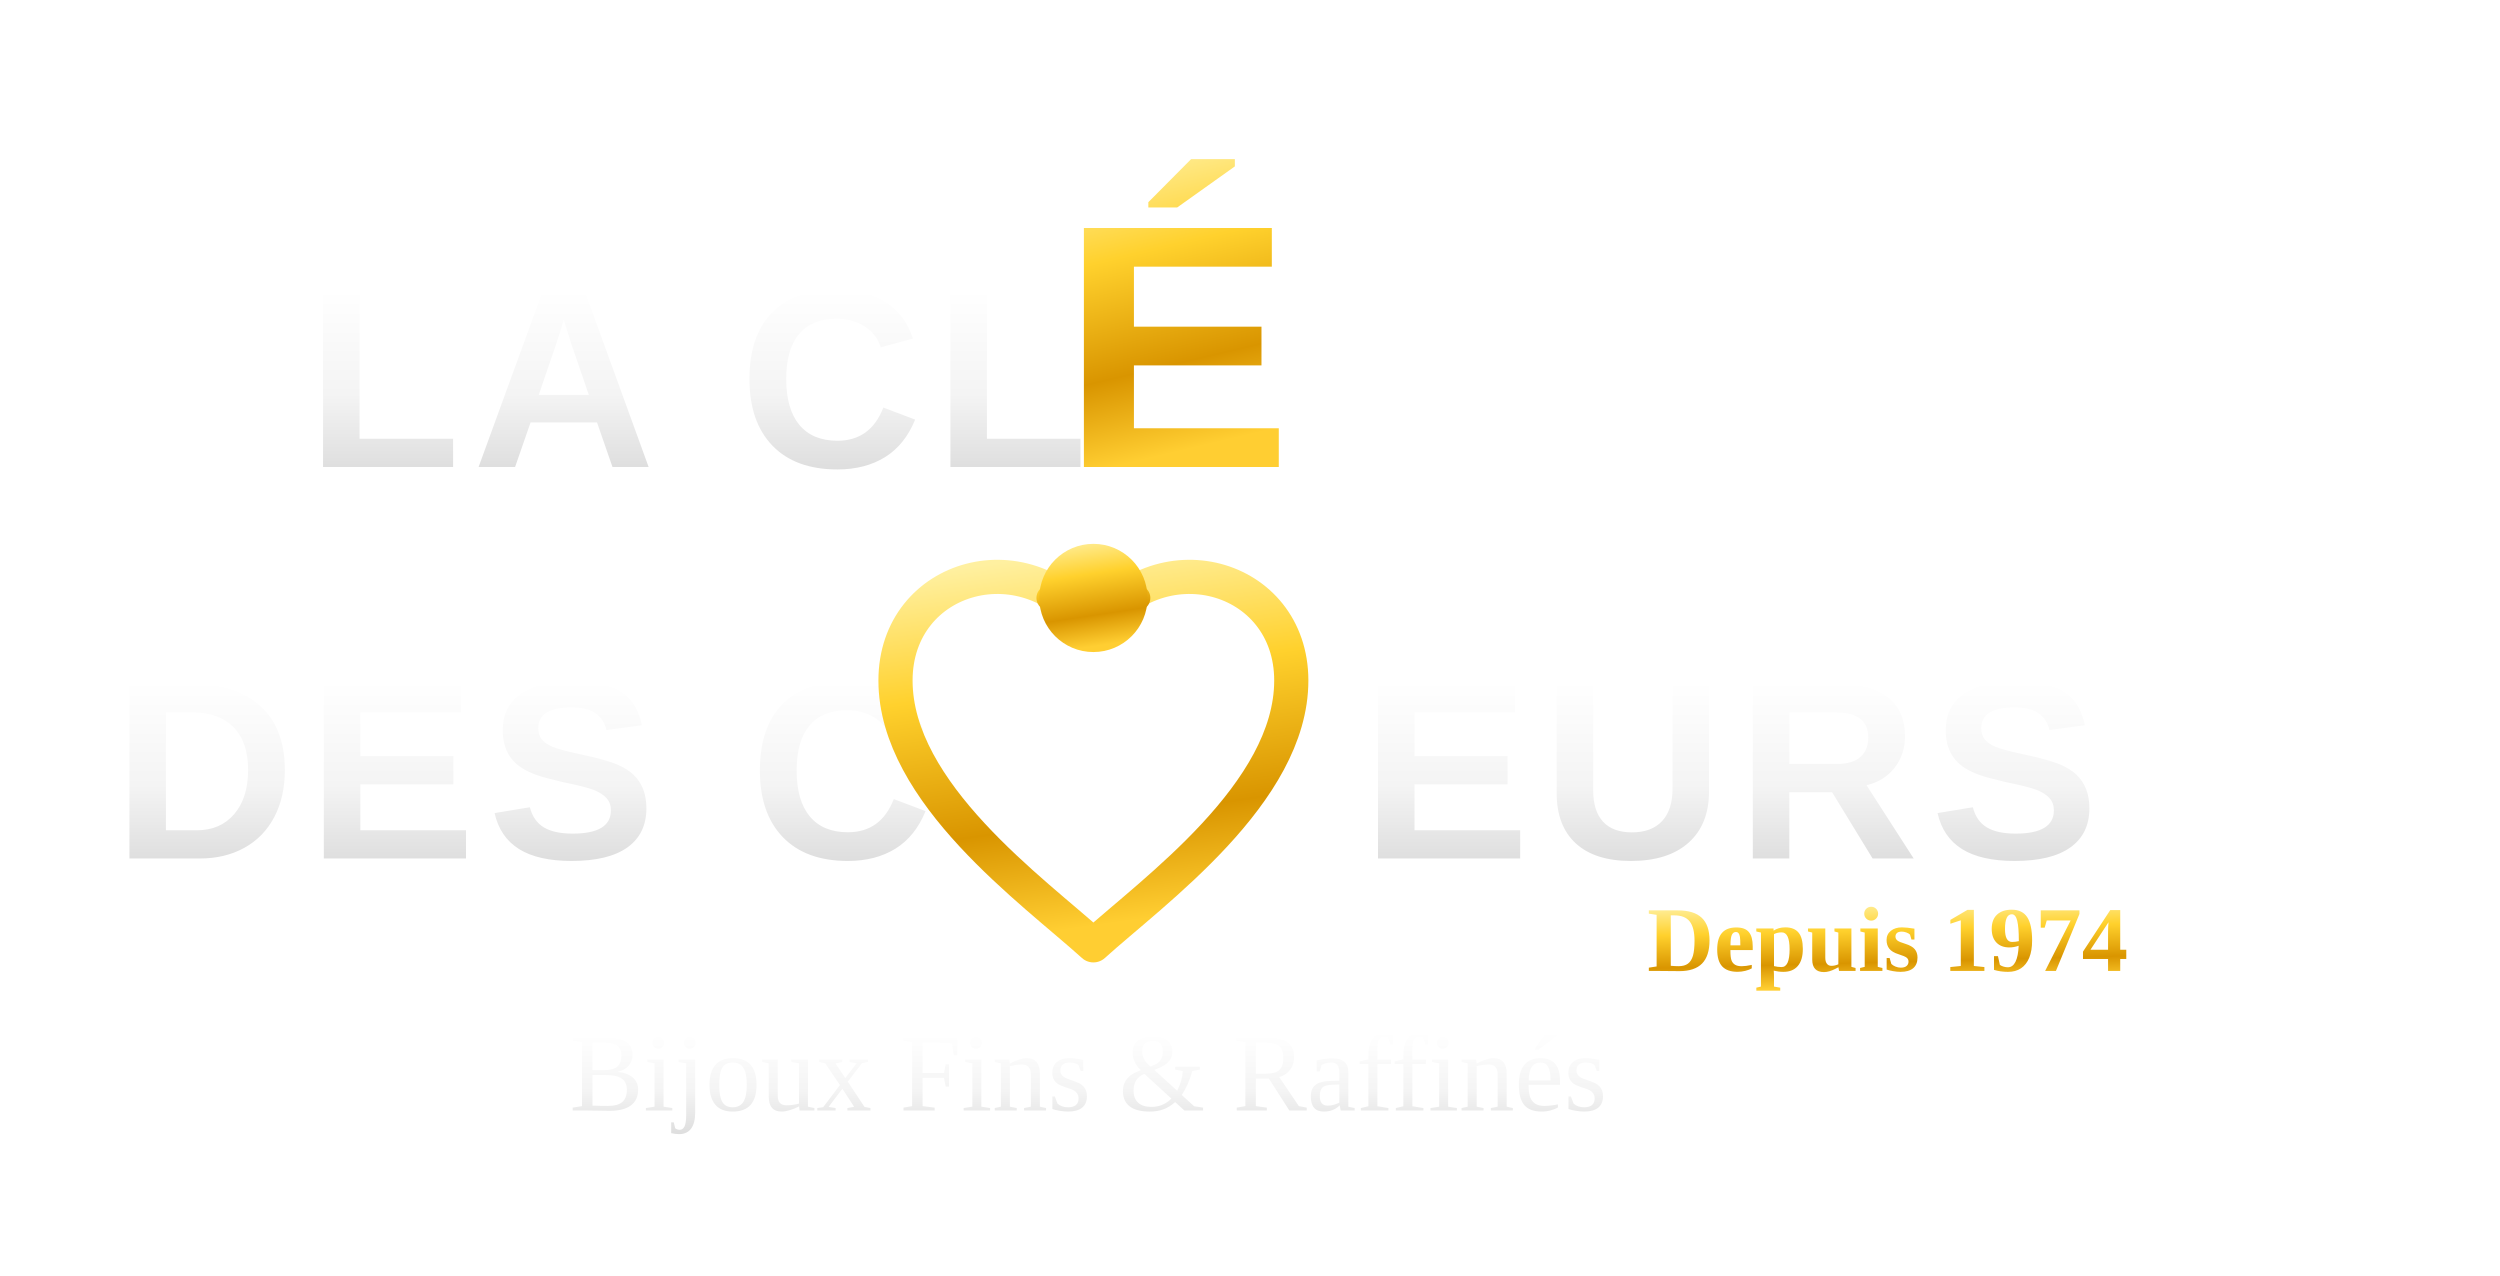
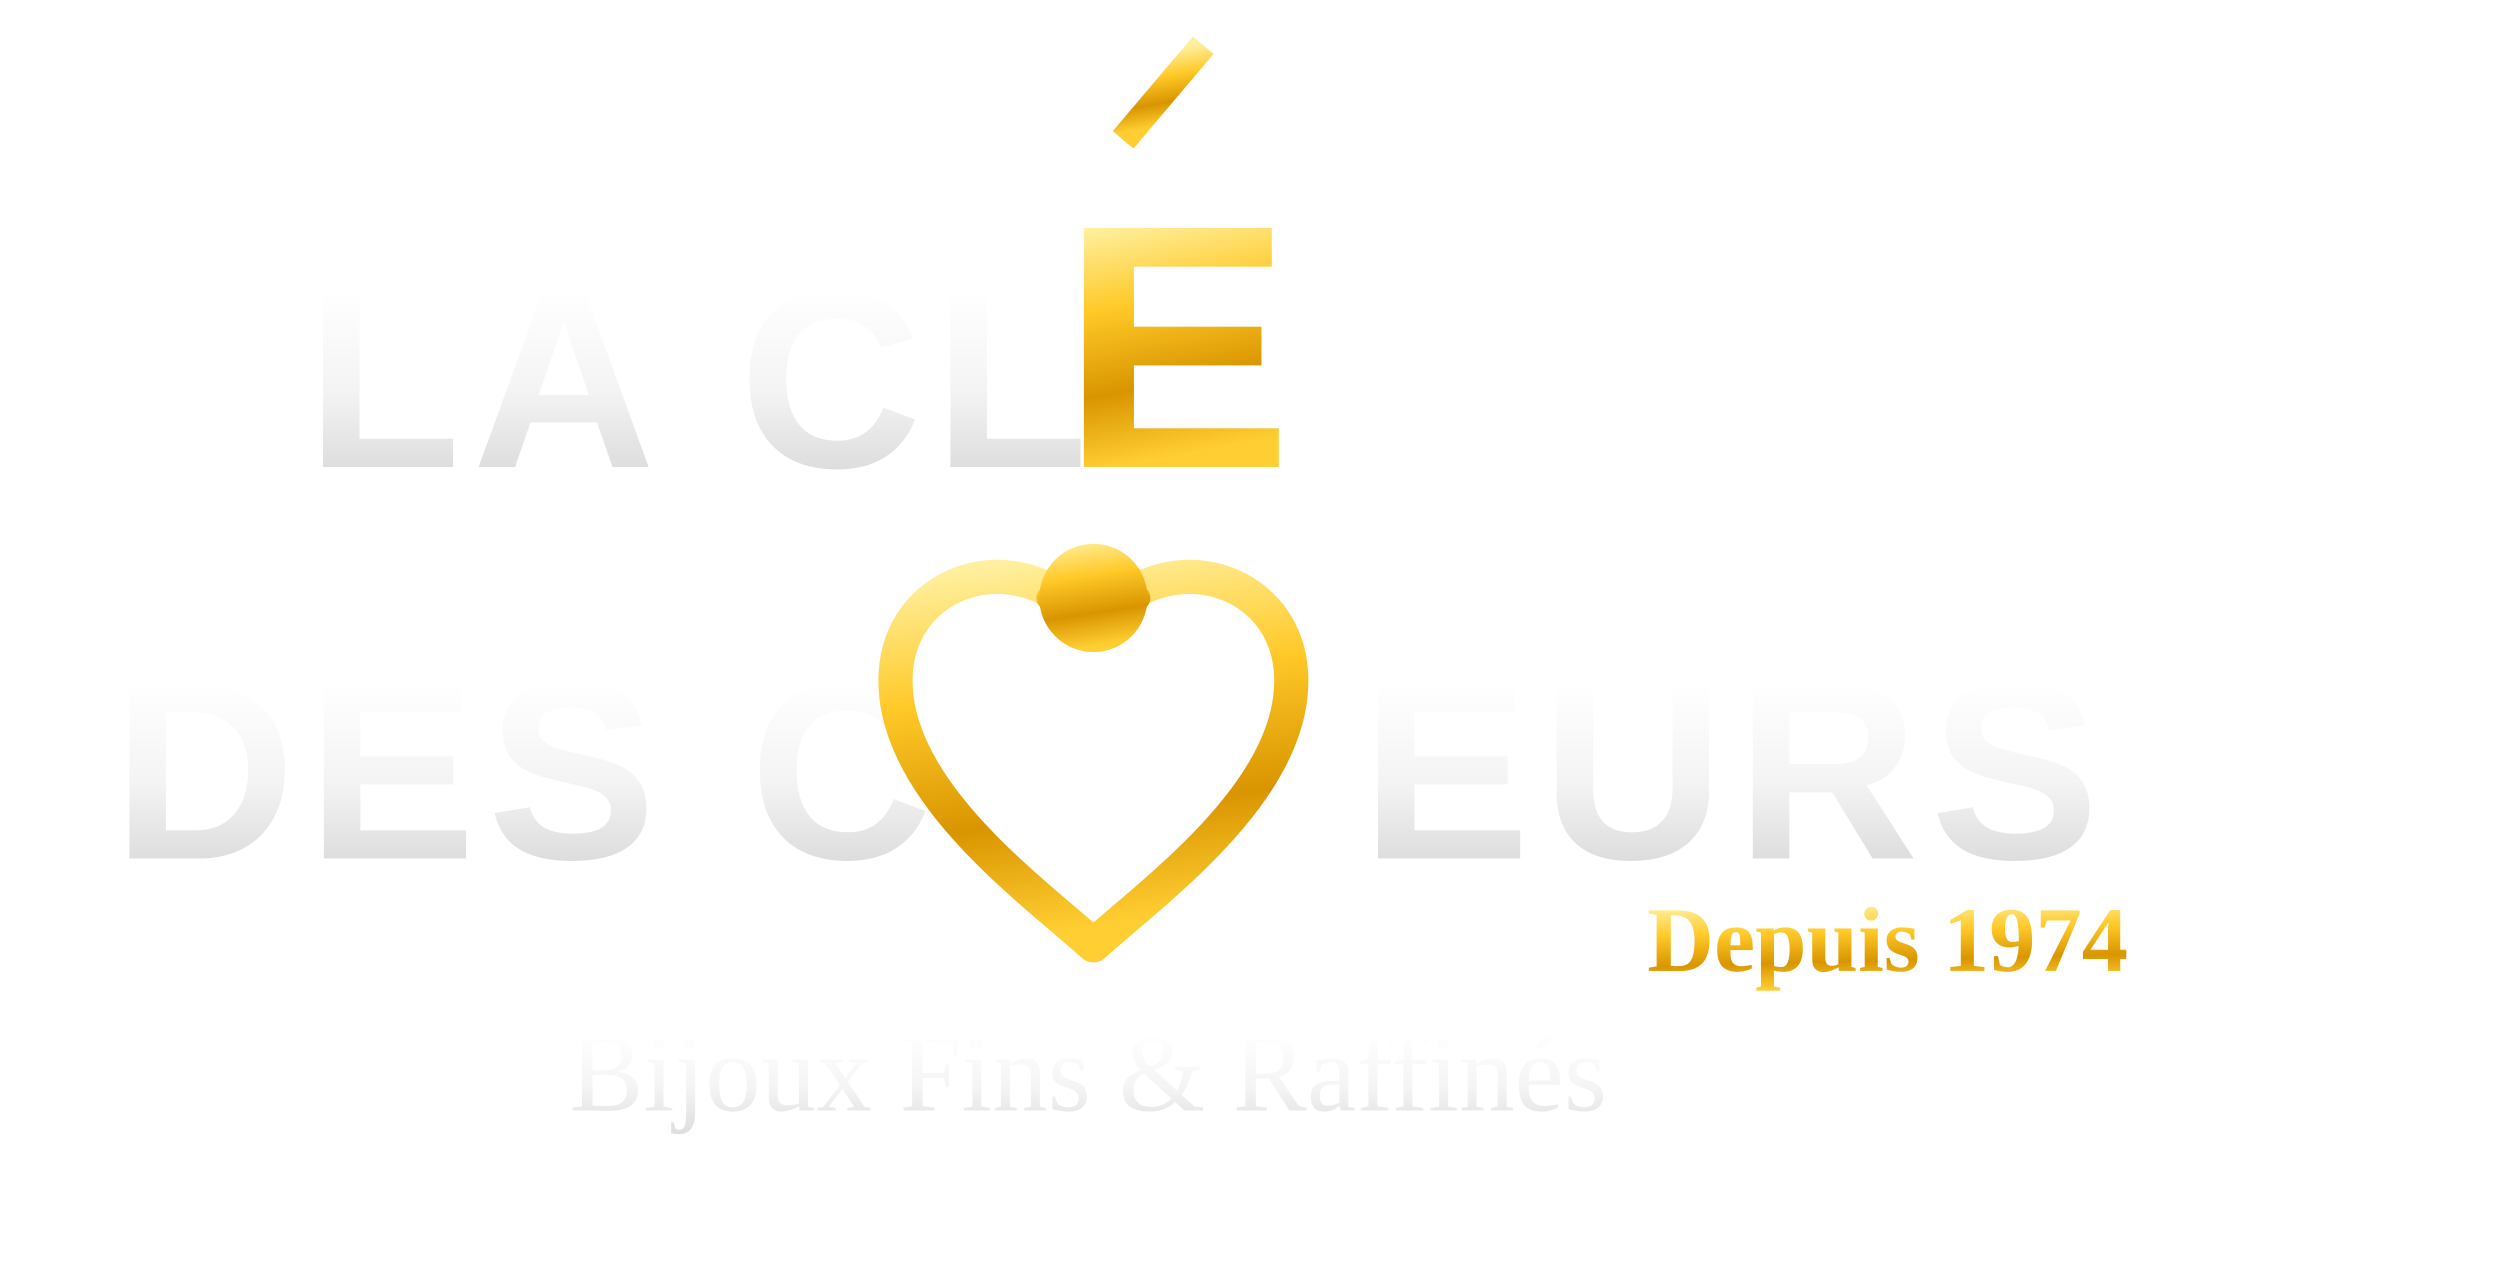
<svg xmlns="http://www.w3.org/2000/svg" viewBox="0 0 1756 896" role="img" aria-labelledby="logo-title">
  <defs>
-     <linearGradient id="or" x1="0" y1="0" x2="0.15" y2="1">
+     <linearGradient id="gold" x1="0" y1="0" x2="0.15" y2="1">
      <stop offset="0" stop-color="#fff0a0" />
-       <stop offset=".34" stop-color="#ffd12d" />
-       <stop offset=".72" stop-color="#d99500" />
+       <stop offset=".35" stop-color="#ffc928" />
+       <stop offset=".7" stop-color="#d99500" />
      <stop offset="1" stop-color="#ffce32" />
    </linearGradient>
-     <linearGradient id="ivoire" x1="0" y1="0" x2="0" y2="1">
+     <linearGradient id="ivory" x1="0" y1="0" x2="0" y2="1">
      <stop offset="0" stop-color="#fff" />
-       <stop offset=".58" stop-color="#f4f4f4" />
-       <stop offset="1" stop-color="#dedede" />
+       <stop offset=".55" stop-color="#f4f4f4" />
+       <stop offset="1" stop-color="#ddd" />
    </linearGradient>
  </defs>
-   <g font-family="Arial, Helvetica, sans-serif" font-weight="800" fill="url(#ivoire)">
+   <g font-family="Arial, Helvetica, sans-serif" font-weight="800" fill="url(#ivory)">
    <text x="215" y="328" font-size="178" letter-spacing="8">LA CL</text>
    <text x="79" y="603" font-size="178" letter-spacing="8">DES C</text>
    <text x="956" y="603" font-size="178" letter-spacing="8">EURS</text>
  </g>
-   <text x="745" y="328" font-family="Arial, Helvetica, sans-serif" font-size="244" font-weight="800" fill="url(#or)">É</text>
-   <g transform="translate(768 548)" fill="none" stroke="url(#or)" stroke-width="24" stroke-linecap="round" stroke-linejoin="round">
+   <text x="745" y="328" font-family="Arial, Helvetica, sans-serif" font-size="244" font-weight="800" fill="url(#gold)">E</text>
+   <path d="M795 91 L839 39" fill="none" stroke="url(#gold)" stroke-width="19" stroke-linecap="square" />
+   <path d="M768 327 V408" fill="none" stroke="url(#gold)" stroke-width="20" />
+   <g transform="translate(768 548)" fill="none" stroke="url(#gold)" stroke-width="24" stroke-linejoin="round">
    <path d="M0 116 C-42 78 -139 9 -139 -70 C-139 -145 -45 -171 0 -105 C45 -171 139 -145 139 -70 C139 9 42 78 0 116Z" />
    <path d="M0 -102 L-31 -128 L0 -151 L31 -128Z" stroke-width="18" />
  </g>
-   <circle cx="768" cy="420" r="38" fill="url(#or)" />
-   <path d="M768 382 V327" stroke="url(#or)" stroke-width="20" stroke-linecap="round" />
-   <text x="1157" y="682" fill="url(#or)" font-family="Georgia, 'Times New Roman', serif" font-size="65" font-weight="700">Depuis 1974</text>
-   <path d="M112 758 H372 M1380 758 H1644" stroke="url(#or)" stroke-width="9" />
-   <text x="400" y="780" fill="url(#ivoire)" font-family="Georgia, 'Times New Roman', serif" font-size="78">Bijoux Fins &amp; Raffinés</text>
+   <circle cx="768" cy="420" r="38" fill="url(#gold)" />
+   <text x="1157" y="682" fill="url(#gold)" font-family="Georgia, 'Times New Roman', serif" font-size="65" font-weight="700">Depuis 1974</text>
+   <path d="M112 758 H372 M1380 758 H1644" stroke="url(#gold)" stroke-width="9" />
+   <text x="400" y="780" fill="url(#ivory)" font-family="Georgia, 'Times New Roman', serif" font-size="78">Bijoux Fins &amp; Raffinés</text>
</svg>
